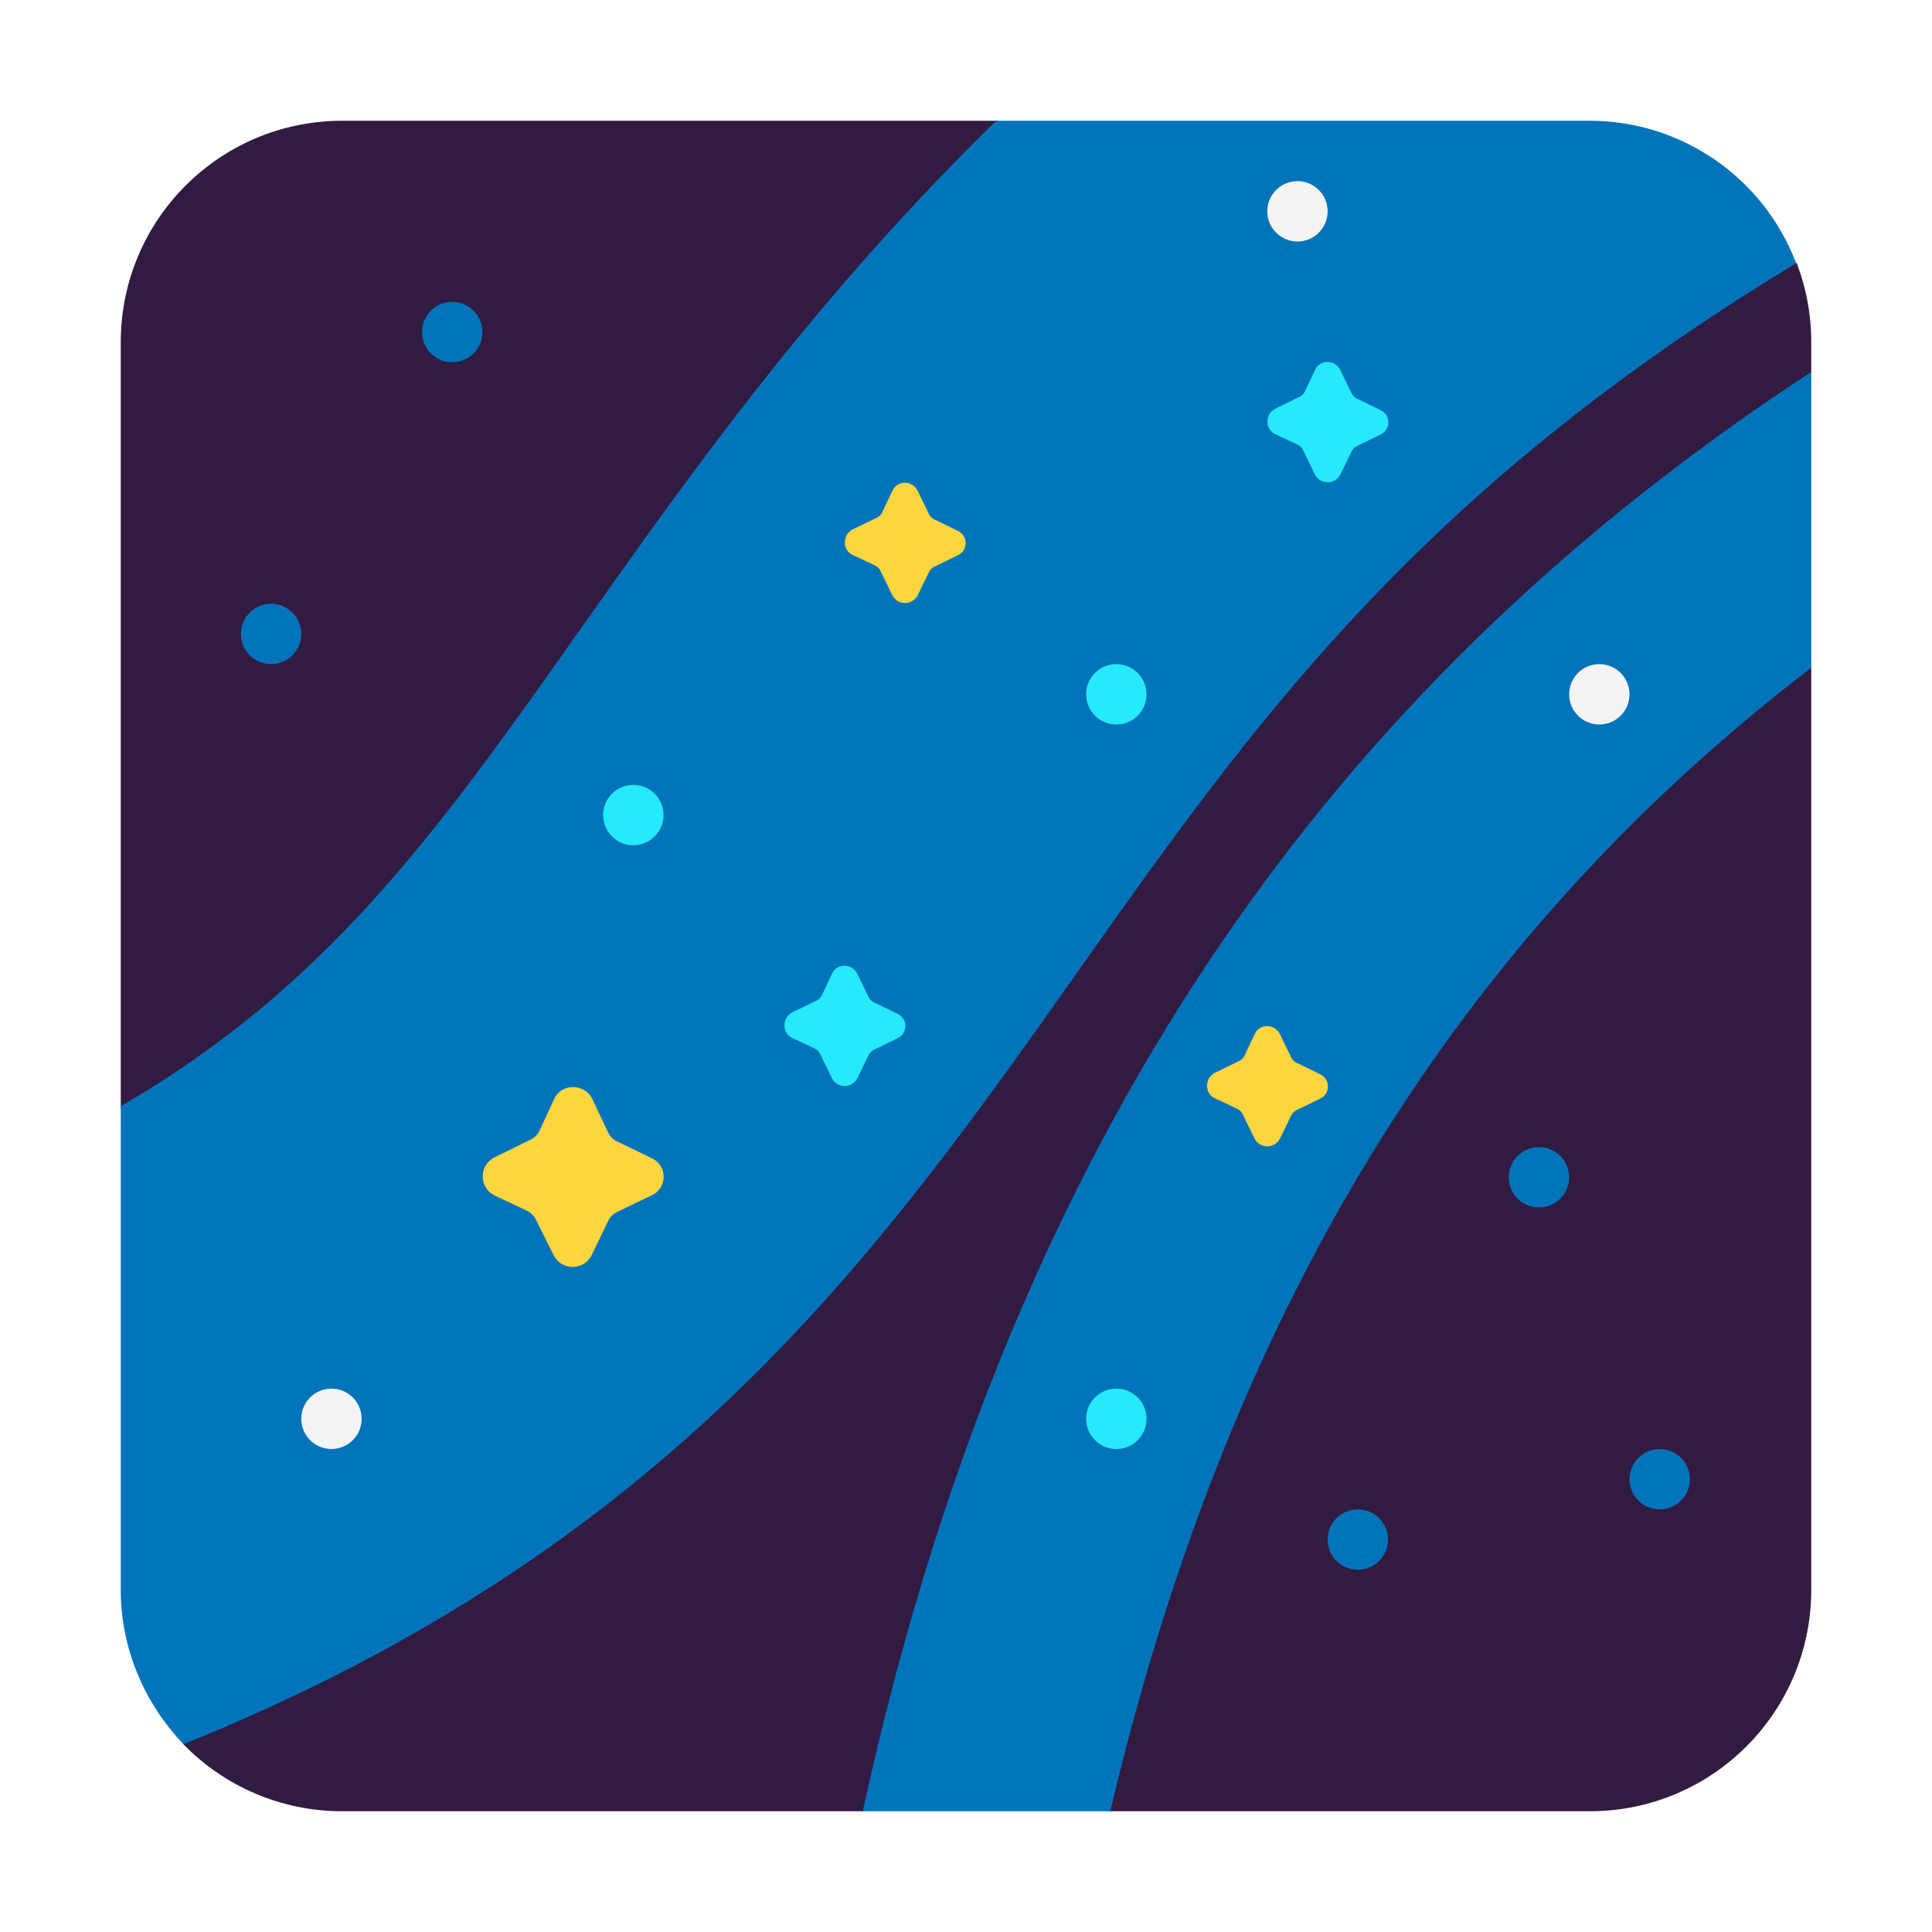
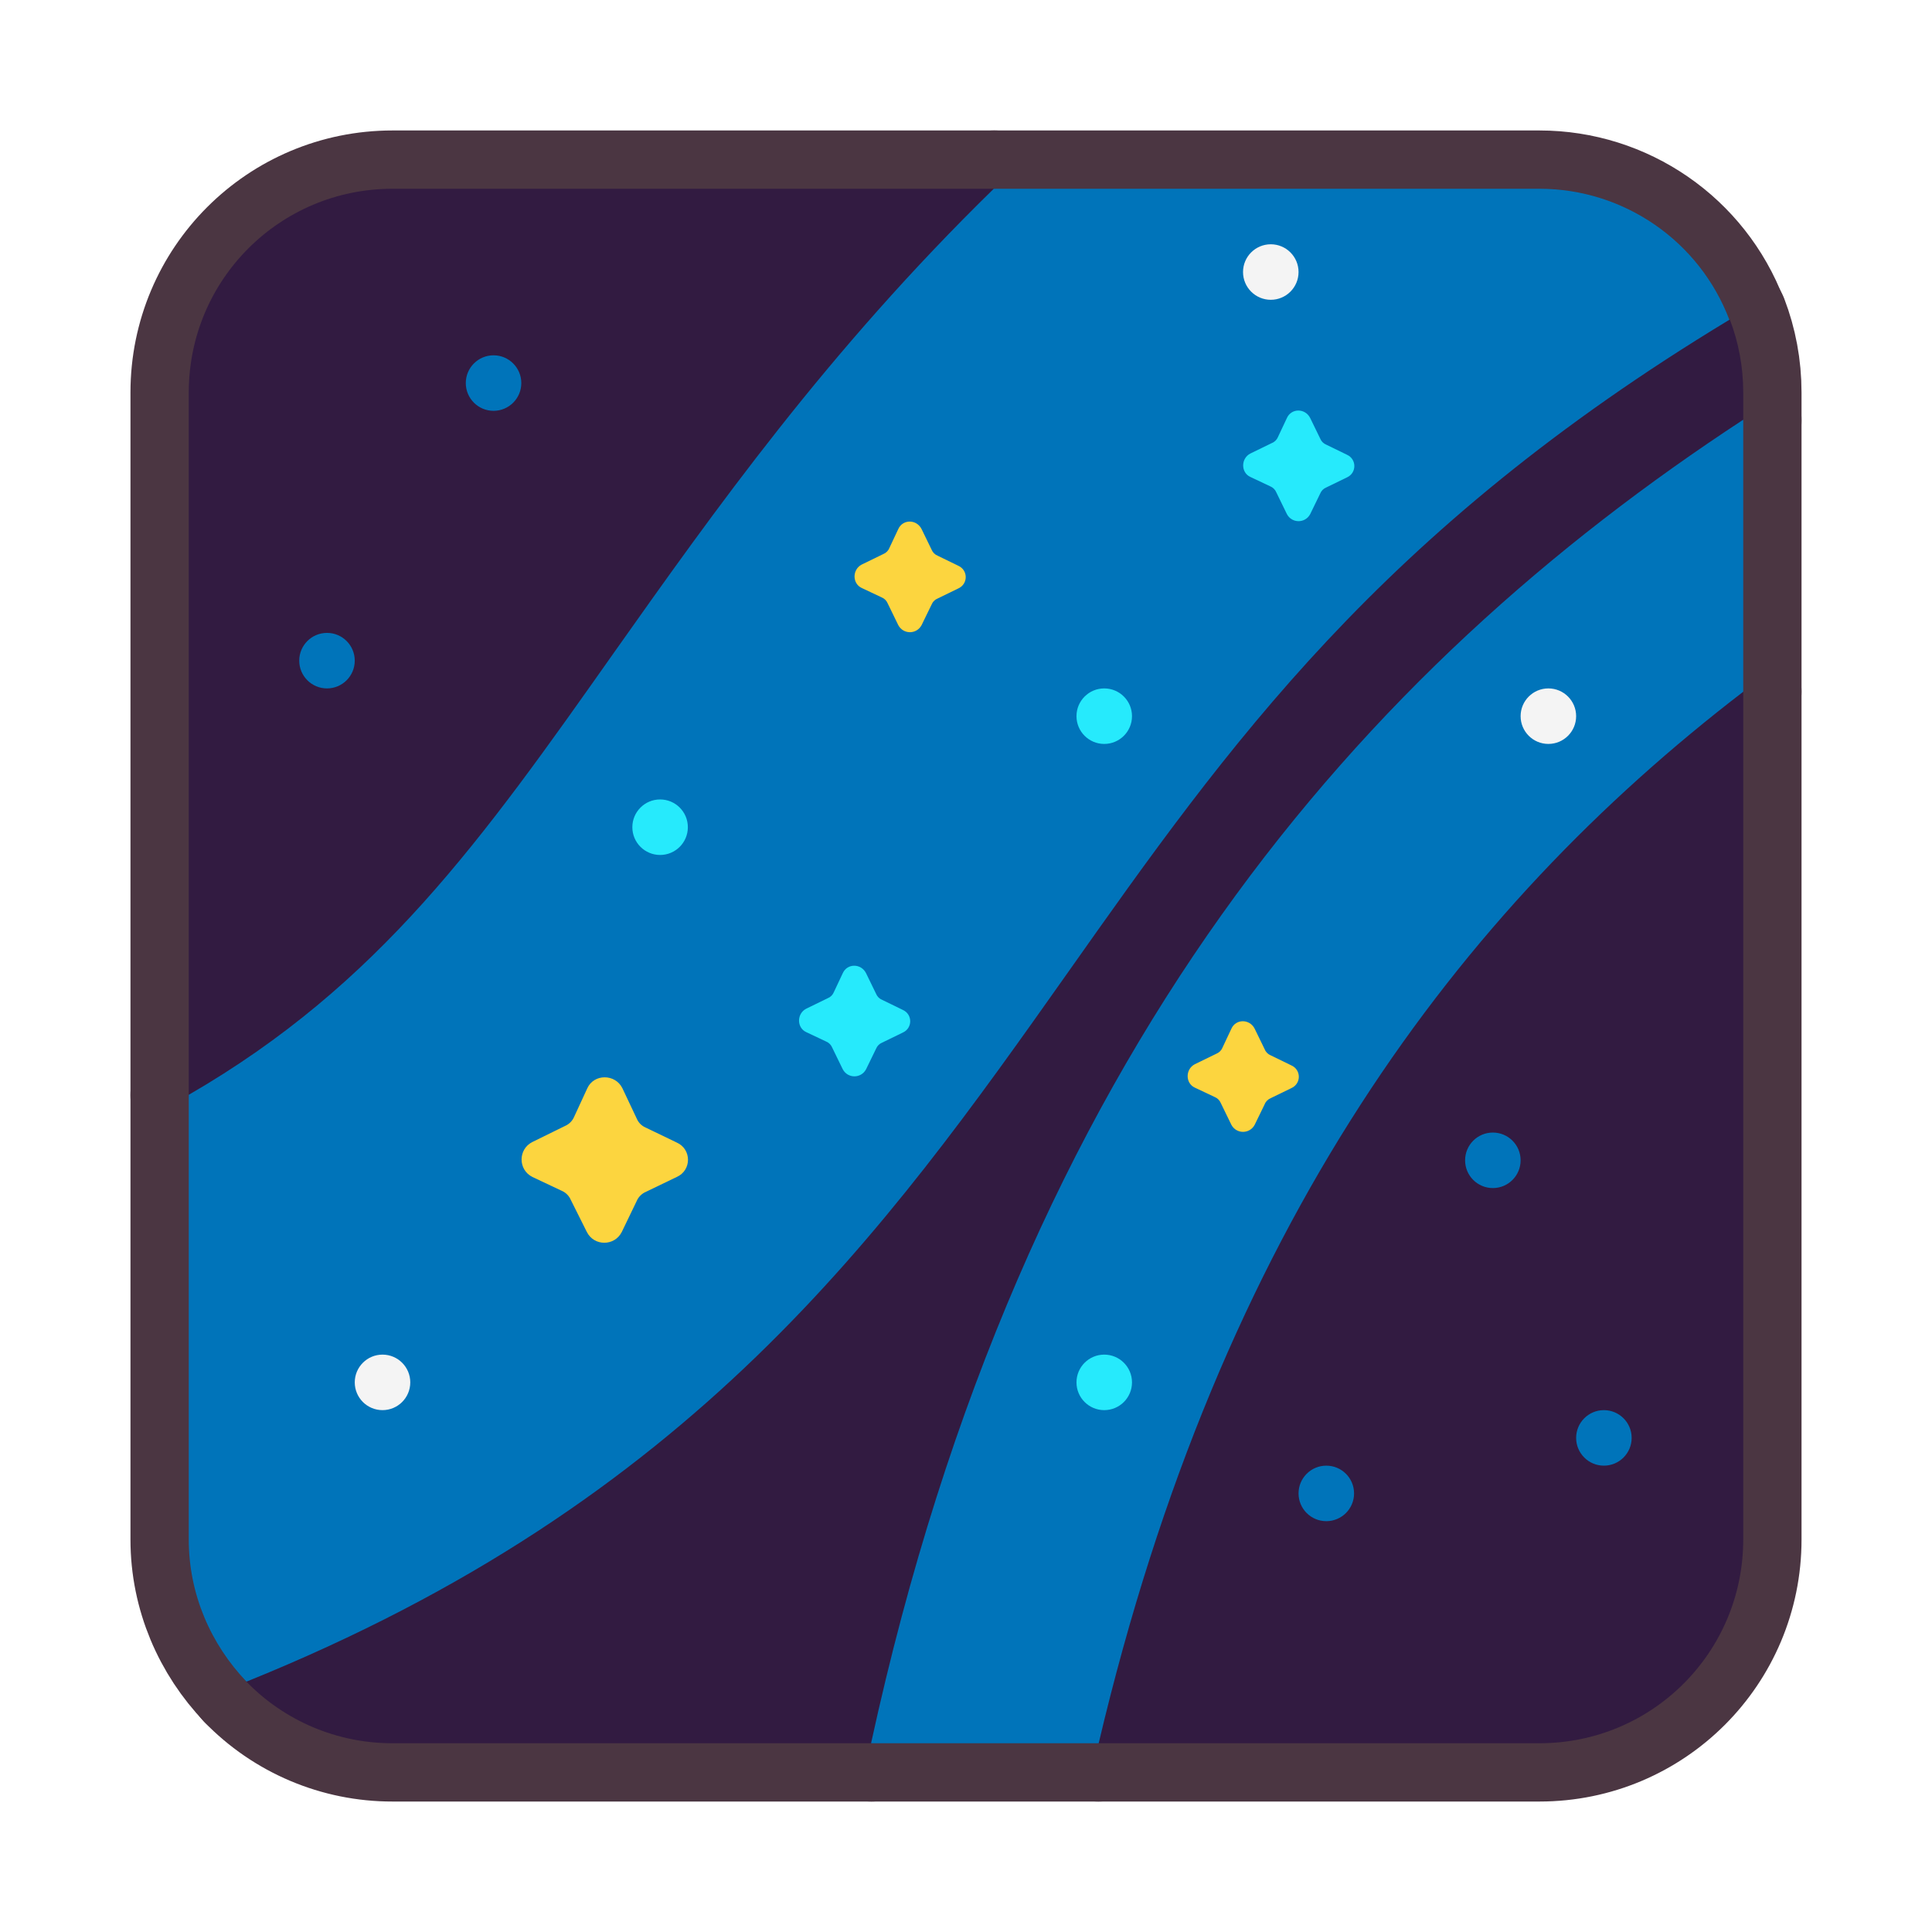
- <svg xmlns="http://www.w3.org/2000/svg" fill="none" viewBox="0 0 32 32">
+ <svg xmlns="http://www.w3.org/2000/svg" fill="none" viewBox="-1.4 -1.4 34.8 34.8">
+   <g fill="#4B3642" stroke="#4B3642" stroke-width="2.1" stroke-linejoin="round" stroke-linecap="round">
+     <path d="M26.33 30h-7.951l-1.844-.785-2.234.785H5.67a3.66 3.66 0 0 1-2.639-1.117l.352-3.044L2 18.33V5.67C2 3.64 3.64 2 5.67 2h10.846l6.999 2.152 6.244.205c.156.407.241.85.241 1.313v.51l-1.503 3.424L30 11.054V26.33c0 2.03-1.64 3.67-3.67 3.67" />
+     <path d="M26.33 2H16.5c-3 2.93-5.04 5.81-6.83 8.34-2.39 3.39-4.23 5.99-7.67 7.98v8.01c0 .99.4 1.89 1.04 2.56 8.05-3.25 11.48-8.08 14.8-12.78 2.88-4.08 5.61-7.94 11.91-11.75A3.66 3.66 0 0 0 26.33 2M14.29 30h4.1c2.2-9.32 6.49-15.01 11.61-18.94v-4.9C23.16 10.64 17.01 17.53 14.29 30M7.99 5.5a.5.5 0 1 1-1 0 .5.5 0 0 1 1 0m18 14a.5.5 0 1 1-1 0 .5.5 0 0 1 1 0m-3.5 6.5a.5.5 0 1 0 0-1 .5.5 0 0 0 0 1m5.5-1.5a.5.5 0 1 1-1 0 .5.5 0 0 1 1 0M4.49 11a.5.5 0 1 0 0-1 .5.5 0 0 0 0 1" />
+     <path d="m15.86 8.79-.37-.18a.2.2 0 0 1-.11-.11l-.18-.37c-.09-.18-.34-.18-.42 0l-.16.34c-.02.05-.06.09-.11.11l-.39.19c-.17.09-.17.34 0 .42l.36.17c.05.02.09.06.11.11l.19.39c.09.17.33.17.42 0l.18-.37c.02-.05.06-.09.11-.11l.37-.18c.18-.08.18-.33 0-.41m-5.07 10.39-.56-.27a.3.3 0 0 1-.16-.16l-.26-.55c-.13-.26-.51-.26-.63 0l-.24.52c-.03.07-.09.13-.16.16l-.59.29c-.26.13-.26.5 0 .63l.53.25c.07.03.13.09.16.16l.29.58c.13.26.5.26.63 0l.27-.56c.03-.07.09-.13.16-.16l.56-.27c.27-.12.27-.5 0-.62m10.7-1.57.37.18c.18.08.18.33 0 .41l-.37.18c-.05.02-.09.06-.11.11l-.18.37c-.09.17-.33.17-.42 0l-.19-.39a.2.2 0 0 0-.11-.11l-.36-.17c-.17-.08-.17-.33 0-.42l.39-.19c.05-.02.09-.06.11-.11l.16-.34c.08-.18.33-.18.42 0l.18.37c.02.05.06.09.11.11" />
+     <path d="m22.49 6.61.37.18c.18.08.18.33 0 .41l-.37.18c-.05.02-.09.06-.11.11l-.18.37c-.09.17-.33.17-.42 0l-.19-.39a.2.2 0 0 0-.11-.11l-.36-.17c-.17-.08-.17-.33 0-.42l.39-.19c.05-.02.09-.06.11-.11l.16-.34c.08-.18.33-.18.42 0l.18.37c.02.05.06.09.11.11m-8 10 .37.18c.18.08.18.33 0 .41l-.37.18c-.05.02-.09.06-.11.11l-.18.37c-.09.17-.33.17-.42 0l-.19-.39a.2.2 0 0 0-.11-.11l-.36-.17c-.17-.08-.17-.33 0-.42l.39-.19c.05-.02.09-.06.11-.11l.16-.34c.08-.18.33-.18.42 0l.18.37c.02.05.06.09.11.11M18.49 12a.5.5 0 1 0 0-1 .5.5 0 0 0 0 1m-8 2a.5.5 0 1 0 0-1 .5.5 0 0 0 0 1m8.5 9.5a.5.5 0 1 1-1 0 .5.5 0 0 1 1 0" />
+     <path fill-rule="evenodd" d="M21.99 3.5a.5.5 0 1 1-1 0 .5.5 0 0 1 1 0m4.5 8.5a.5.5 0 1 0 0-1 .5.5 0 0 0 0 1m-21 12a.5.5 0 1 1 0-1 .5.5 0 0 1 0 1" clip-rule="evenodd" />
+   </g>
  <path fill="#321b41" d="M26.33 30h-7.951l-1.844-.785-2.234.785H5.67a3.66 3.66 0 0 1-2.639-1.117l.352-3.044L2 18.33V5.67C2 3.64 3.64 2 5.67 2h10.846l6.999 2.152 6.244.205c.156.407.241.85.241 1.313v.51l-1.503 3.424L30 11.054V26.33c0 2.03-1.64 3.67-3.67 3.67" />
  <path fill="#0074ba" d="M26.33 2H16.5c-3 2.93-5.04 5.81-6.83 8.34-2.39 3.39-4.23 5.99-7.67 7.98v8.01c0 .99.4 1.89 1.04 2.56 8.05-3.25 11.48-8.08 14.8-12.78 2.88-4.08 5.61-7.94 11.91-11.75A3.66 3.66 0 0 0 26.33 2M14.29 30h4.1c2.2-9.32 6.49-15.01 11.61-18.94v-4.9C23.16 10.64 17.01 17.53 14.29 30M7.99 5.5a.5.5 0 1 1-1 0 .5.5 0 0 1 1 0m18 14a.5.5 0 1 1-1 0 .5.5 0 0 1 1 0m-3.5 6.5a.5.5 0 1 0 0-1 .5.5 0 0 0 0 1m5.5-1.5a.5.5 0 1 1-1 0 .5.5 0 0 1 1 0M4.49 11a.5.5 0 1 0 0-1 .5.5 0 0 0 0 1" />
  <path fill="#fcd53f" d="m15.86 8.79-.37-.18a.2.2 0 0 1-.11-.11l-.18-.37c-.09-.18-.34-.18-.42 0l-.16.34c-.02.05-.06.09-.11.11l-.39.19c-.17.09-.17.34 0 .42l.36.17c.05.02.09.06.11.11l.19.39c.09.17.33.17.42 0l.18-.37c.02-.05.06-.09.11-.11l.37-.18c.18-.08.18-.33 0-.41m-5.07 10.39-.56-.27a.3.3 0 0 1-.16-.16l-.26-.55c-.13-.26-.51-.26-.63 0l-.24.52c-.03.07-.09.13-.16.16l-.59.29c-.26.13-.26.5 0 .63l.53.25c.07.03.13.09.16.16l.29.58c.13.26.5.26.63 0l.27-.56c.03-.07.09-.13.16-.16l.56-.27c.27-.12.27-.5 0-.62m10.7-1.57.37.18c.18.08.18.33 0 .41l-.37.18c-.05.02-.09.06-.11.11l-.18.37c-.09.17-.33.17-.42 0l-.19-.39a.2.2 0 0 0-.11-.11l-.36-.17c-.17-.08-.17-.33 0-.42l.39-.19c.05-.02.09-.06.11-.11l.16-.34c.08-.18.33-.18.42 0l.18.37c.02.05.06.09.11.11" />
  <path fill="#26eafc" d="m22.49 6.61.37.18c.18.08.18.33 0 .41l-.37.18c-.05.02-.09.06-.11.11l-.18.37c-.09.17-.33.17-.42 0l-.19-.39a.2.2 0 0 0-.11-.11l-.36-.17c-.17-.08-.17-.33 0-.42l.39-.19c.05-.02.09-.06.11-.11l.16-.34c.08-.18.33-.18.42 0l.18.37c.02.05.06.09.11.11m-8 10 .37.18c.18.08.18.33 0 .41l-.37.18c-.05.02-.09.06-.11.11l-.18.37c-.09.17-.33.17-.42 0l-.19-.39a.2.2 0 0 0-.11-.11l-.36-.17c-.17-.08-.17-.33 0-.42l.39-.19c.05-.02.09-.06.11-.11l.16-.34c.08-.18.33-.18.42 0l.18.37c.02.05.06.09.11.11M18.49 12a.5.5 0 1 0 0-1 .5.5 0 0 0 0 1m-8 2a.5.5 0 1 0 0-1 .5.5 0 0 0 0 1m8.5 9.5a.5.5 0 1 1-1 0 .5.5 0 0 1 1 0" />
  <path fill="#f4f4f4" fill-rule="evenodd" d="M21.99 3.5a.5.5 0 1 1-1 0 .5.5 0 0 1 1 0m4.5 8.5a.5.5 0 1 0 0-1 .5.5 0 0 0 0 1m-21 12a.5.5 0 1 1 0-1 .5.5 0 0 1 0 1" clip-rule="evenodd" />
</svg>
